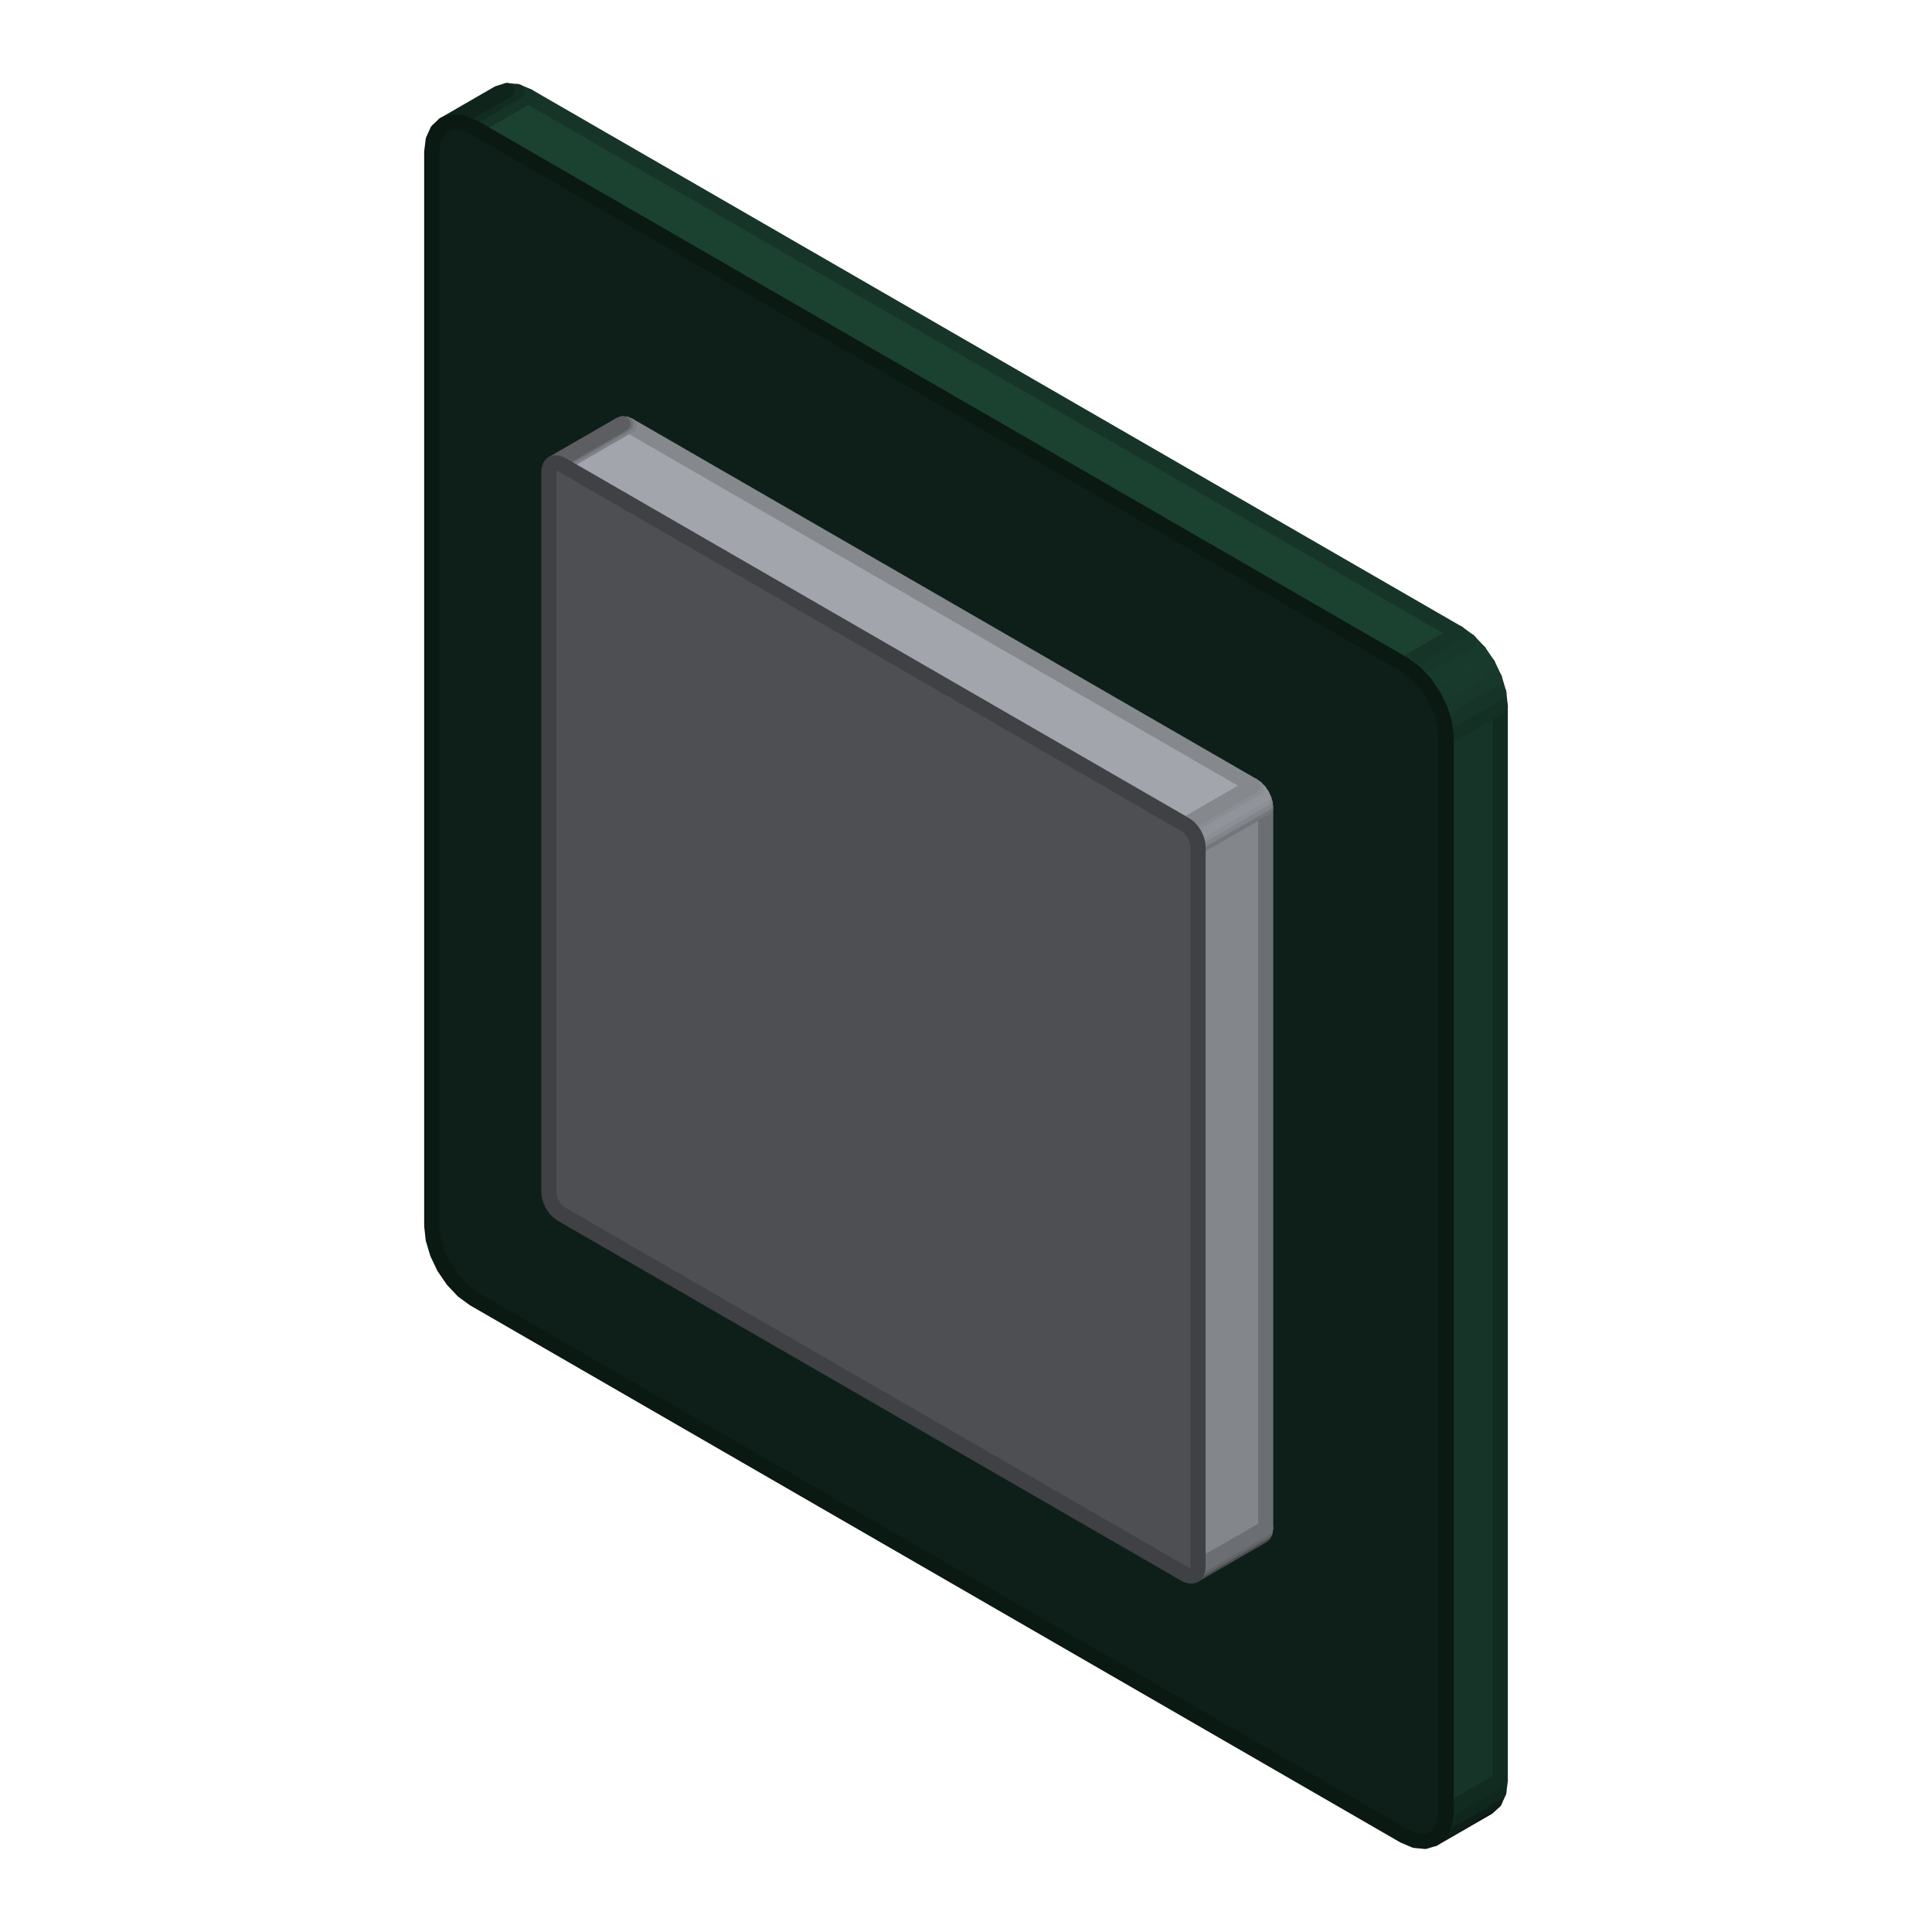
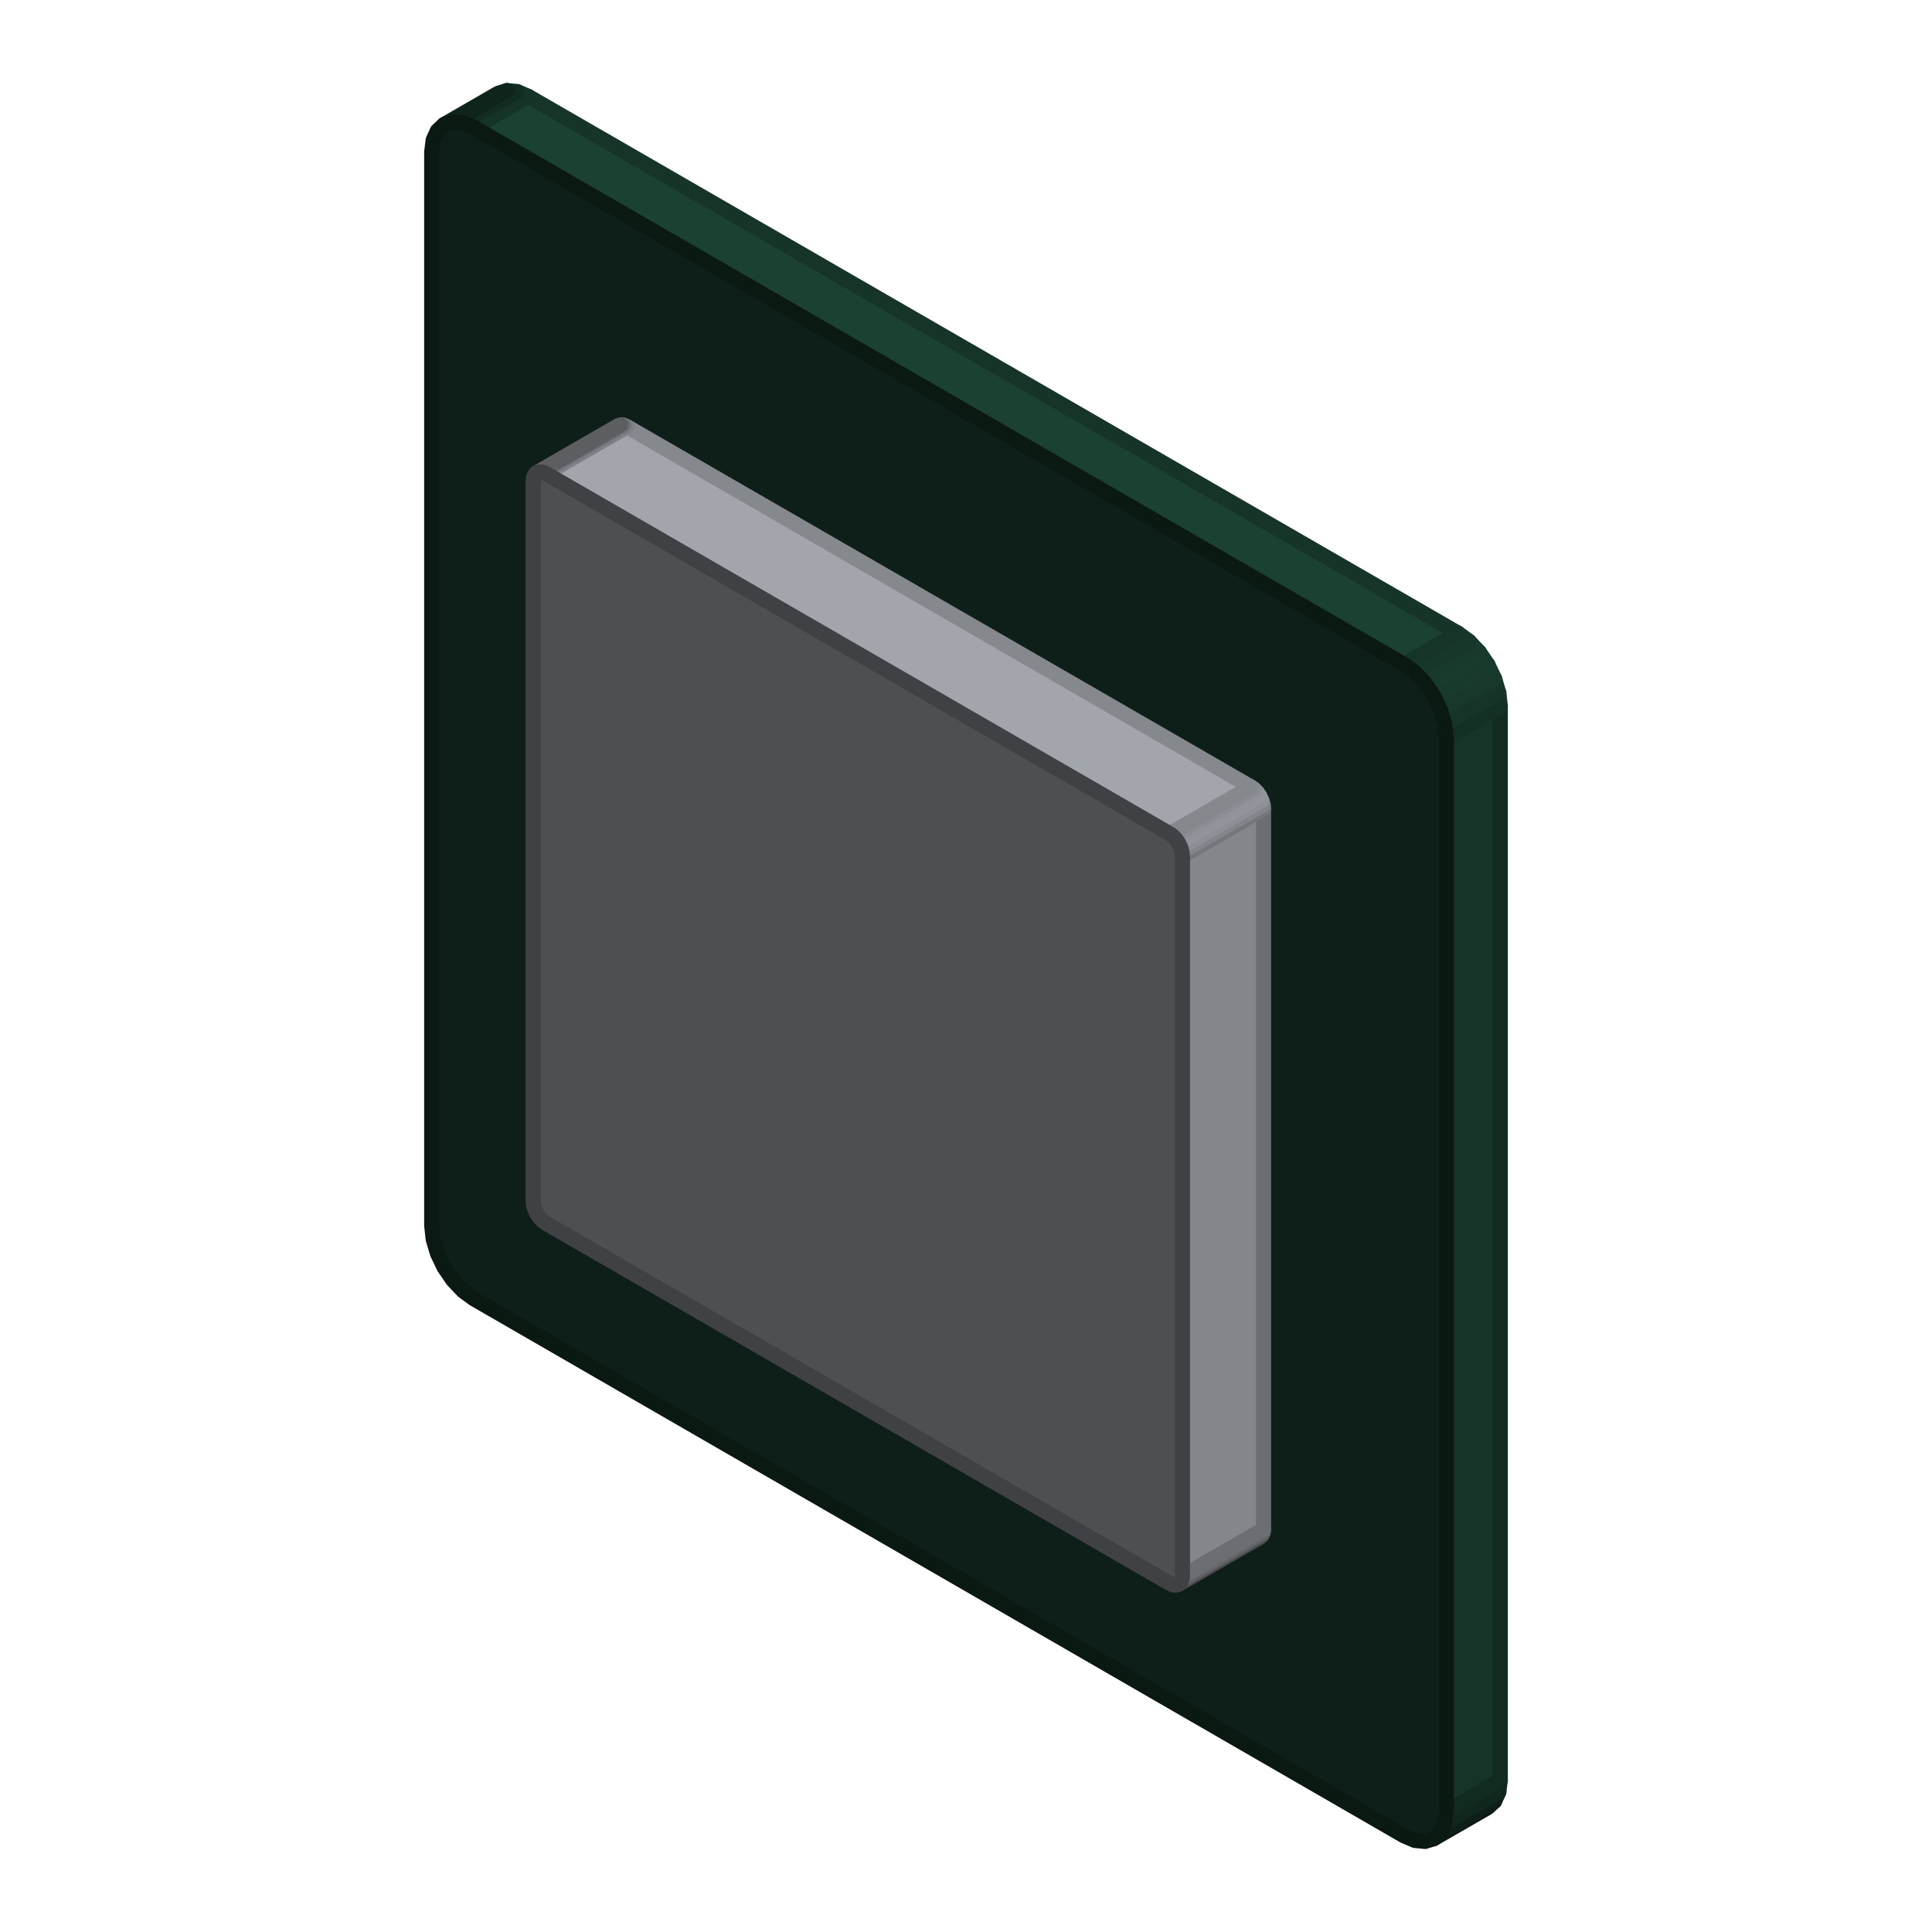
<svg xmlns="http://www.w3.org/2000/svg" viewBox="0 0 64 64" width="64" height="64" role="img" aria-label="Seeed MR60BHA2 60 GHz radar">
  <g shape-rendering="geometricPrecision">
    <path d="M49.289 59.876L49.511 59.669L47.719 60.704L47.497 60.91Z" fill="#0d1f18" stroke="#0b1913" stroke-width=".5" stroke-linejoin="round" />
    <path d="M49.511 59.669L49.651 59.36L47.859 60.395L47.719 60.704Z" fill="#10261d" stroke="#0d1f18" stroke-width=".5" stroke-linejoin="round" />
    <path d="M49.651 59.36L49.699 58.969L47.907 60.004L47.859 60.395Z" fill="#143024" stroke="#10271e" stroke-width=".5" stroke-linejoin="round" />
    <path d="M49.699 58.969L49.699 23.398L47.907 24.433L47.907 60.004Z" fill="#163528" stroke="#122b21" stroke-width=".5" stroke-linejoin="round" />
    <path d="M49.699 23.398L49.651 22.952L47.859 23.987L47.907 24.433Z" fill="#18392b" stroke="#142f23" stroke-width=".5" stroke-linejoin="round" />
    <path d="M49.651 22.952L49.511 22.482L47.719 23.516L47.859 23.987Z" fill="#1b4030" stroke="#163428" stroke-width=".5" stroke-linejoin="round" />
    <path d="M49.511 22.482L49.289 22.018L47.497 23.053L47.719 23.516Z" fill="#1d4534" stroke="#18382b" stroke-width=".5" stroke-linejoin="round" />
    <path d="M49.289 22.018L48.999 21.594L47.207 22.629L47.497 23.053Z" fill="#1e4736" stroke="#183a2c" stroke-width=".5" stroke-linejoin="round" />
    <path d="M48.999 21.594L48.661 21.237L46.869 22.272L47.207 22.629Z" fill="#1e4735" stroke="#183a2c" stroke-width=".5" stroke-linejoin="round" />
    <path d="M48.661 21.237L48.299 20.973L46.506 22.008L46.869 22.272Z" fill="#1c4433" stroke="#17372a" stroke-width=".5" stroke-linejoin="round" />
    <path d="M48.299 20.973L17.494 3.188L15.701 4.222L46.506 22.008Z" fill="#1b4131" stroke="#163528" stroke-width=".5" stroke-linejoin="round" />
    <path d="M17.494 3.188L17.131 3.033L15.339 4.068L15.701 4.222Z" fill="#1a3e2f" stroke="#153326" stroke-width=".5" stroke-linejoin="round" />
    <path d="M17.131 3.033L16.793 3L15.001 4.035L15.339 4.068Z" fill="#173629" stroke="#132c22" stroke-width=".5" stroke-linejoin="round" />
    <path d="M16.793 3L16.503 3.09L14.711 4.124L15.001 4.035Z" fill="#132d22" stroke="#0f251c" stroke-width=".5" stroke-linejoin="round" />
    <path d="M46.506 60.812L46.869 60.967L47.207 61L47.497 60.91L47.719 60.704L47.859 60.395L47.907 60.004L47.907 24.433L47.859 23.987L47.719 23.516L47.497 23.053L47.207 22.629L46.869 22.272L46.506 22.008L15.701 4.222L15.339 4.068L15.001 4.035L14.711 4.124L14.489 4.331L14.349 4.64L14.301 5.031L14.301 40.602L14.349 41.048L14.489 41.518L14.711 41.982L15.001 42.406L15.339 42.763L15.701 43.027Z" fill="#0d1f18" stroke="#0b1913" stroke-width=".5" stroke-linejoin="round" />
-     <path d="M41.805 50.89L41.871 50.828L39.631 52.122L39.564 52.184Z" fill="#4d4f52" stroke="#3f4144" stroke-width=".5" stroke-linejoin="round" />
-     <path d="M41.871 50.828L41.913 50.735L39.673 52.029L39.631 52.122Z" fill="#5e6064" stroke="#4d4f52" stroke-width=".5" stroke-linejoin="round" />
-     <path d="M41.913 50.735L41.928 50.618L39.687 51.912L39.673 52.029Z" fill="#777a7f" stroke="#626468" stroke-width=".5" stroke-linejoin="round" />
-     <path d="M41.928 50.618L41.928 26.753L39.687 28.047L39.687 51.912Z" fill="#83868b" stroke="#6b6e72" stroke-width=".5" stroke-linejoin="round" />
-     <path d="M41.928 26.753L41.913 26.619L39.673 27.913L39.687 28.047Z" fill="#8d9097" stroke="#74767b" stroke-width=".5" stroke-linejoin="round" />
-     <path d="M41.913 26.619L41.871 26.478L39.631 27.772L39.673 27.913Z" fill="#9fa2a9" stroke="#82858b" stroke-width=".5" stroke-linejoin="round" />
-     <path d="M41.871 26.478L41.805 26.339L39.564 27.633L39.631 27.772Z" fill="#abafb6" stroke="#8c8f95" stroke-width=".5" stroke-linejoin="round" />
-     <path d="M41.805 26.339L41.718 26.212L39.477 27.505L39.564 27.633Z" fill="#b1b5bc" stroke="#91949a" stroke-width=".5" stroke-linejoin="round" />
-     <path d="M41.718 26.212L41.616 26.105L39.376 27.398L39.477 27.505Z" fill="#b0b4bb" stroke="#90939a" stroke-width=".5" stroke-linejoin="round" />
-     <path d="M41.616 26.105L41.508 26.026L39.267 27.319L39.376 27.398Z" fill="#a8acb3" stroke="#8a8d93" stroke-width=".5" stroke-linejoin="round" />
-     <path d="M41.508 26.026L20.84 14.093L18.6 15.387L39.267 27.319Z" fill="#a2a5ac" stroke="#85888d" stroke-width=".5" stroke-linejoin="round" />
-     <path d="M20.84 14.093L20.731 14.047L18.491 15.341L18.6 15.387Z" fill="#9a9da4" stroke="#7e8187" stroke-width=".5" stroke-linejoin="round" />
-     <path d="M20.731 14.047L20.63 14.037L18.39 15.331L18.491 15.341Z" fill="#878a90" stroke="#6f7176" stroke-width=".5" stroke-linejoin="round" />
-     <path d="M20.63 14.037L20.543 14.064L18.303 15.357L18.39 15.331Z" fill="#707277" stroke="#5c5e62" stroke-width=".5" stroke-linejoin="round" />
-     <path d="M39.267 52.154L39.376 52.2L39.477 52.21L39.564 52.184L39.631 52.122L39.673 52.029L39.687 51.912L39.687 28.047L39.673 27.913L39.631 27.772L39.564 27.633L39.477 27.505L39.376 27.398L39.267 27.319L18.6 15.387L18.491 15.341L18.39 15.331L18.303 15.357L18.236 15.419L18.194 15.512L18.18 15.629L18.18 39.494L18.194 39.628L18.236 39.769L18.303 39.908L18.39 40.035L18.491 40.142L18.6 40.222Z" fill="#4d4f52" stroke="#3f4144" stroke-width=".5" stroke-linejoin="round" />
+     <path d="M41.735 50.93L41.801 50.869L39.113 52.421L39.046 52.483Z" fill="#4d4f52" stroke="#3f4144" stroke-width=".5" stroke-linejoin="round" />
+     <path d="M41.801 50.869L41.843 50.776L39.155 52.328L39.113 52.421Z" fill="#5e6064" stroke="#4d4f52" stroke-width=".5" stroke-linejoin="round" />
+     <path d="M41.843 50.776L41.858 50.659L39.169 52.211L39.155 52.328Z" fill="#777a7f" stroke="#626468" stroke-width=".5" stroke-linejoin="round" />
+     <path d="M41.858 50.659L41.858 26.794L39.169 28.346L39.169 52.211Z" fill="#83868b" stroke="#6b6e72" stroke-width=".5" stroke-linejoin="round" />
+     <path d="M41.858 26.794L41.843 26.66L39.155 28.212L39.169 28.346Z" fill="#8d9097" stroke="#74767b" stroke-width=".5" stroke-linejoin="round" />
+     <path d="M41.843 26.66L41.801 26.519L39.113 28.071L39.155 28.212Z" fill="#9fa2a9" stroke="#82858b" stroke-width=".5" stroke-linejoin="round" />
+     <path d="M41.801 26.519L41.735 26.38L39.046 27.932L39.113 28.071Z" fill="#abafb6" stroke="#8c8f95" stroke-width=".5" stroke-linejoin="round" />
+     <path d="M41.735 26.38L41.648 26.252L38.959 27.805L39.046 27.932Z" fill="#b1b5bc" stroke="#91949a" stroke-width=".5" stroke-linejoin="round" />
+     <path d="M41.648 26.252L41.546 26.145L38.858 27.698L38.959 27.805Z" fill="#b0b4bb" stroke="#90939a" stroke-width=".5" stroke-linejoin="round" />
+     <path d="M41.546 26.145L41.438 26.066L38.749 27.618L38.858 27.698Z" fill="#a8acb3" stroke="#8a8d93" stroke-width=".5" stroke-linejoin="round" />
+     <path d="M41.438 26.066L20.77 14.134L18.082 15.686L38.749 27.618Z" fill="#a2a5ac" stroke="#85888d" stroke-width=".5" stroke-linejoin="round" />
+     <path d="M20.77 14.134L20.661 14.087L17.973 15.64L18.082 15.686Z" fill="#9a9da4" stroke="#7e8187" stroke-width=".5" stroke-linejoin="round" />
+     <path d="M20.661 14.087L20.56 14.077L17.872 15.63L17.973 15.64Z" fill="#878a90" stroke="#6f7176" stroke-width=".5" stroke-linejoin="round" />
+     <path d="M20.56 14.077L20.473 14.104L17.785 15.656L17.872 15.63Z" fill="#707277" stroke="#5c5e62" stroke-width=".5" stroke-linejoin="round" />
+     <path d="M38.749 52.453L38.858 52.499L38.959 52.51L39.046 52.483L39.113 52.421L39.155 52.328L39.169 52.211L39.169 28.346L39.155 28.212L39.113 28.071L39.046 27.932L38.959 27.805L38.858 27.698L38.749 27.618L18.082 15.686L17.973 15.64L17.872 15.63L17.785 15.656L17.718 15.718L17.676 15.811L17.662 15.928L17.662 39.793L17.676 39.927L17.718 40.068L17.785 40.207L17.872 40.335L17.973 40.442L18.082 40.521Z" fill="#4d4f52" stroke="#3f4144" stroke-width=".5" stroke-linejoin="round" />
  </g>
</svg>
